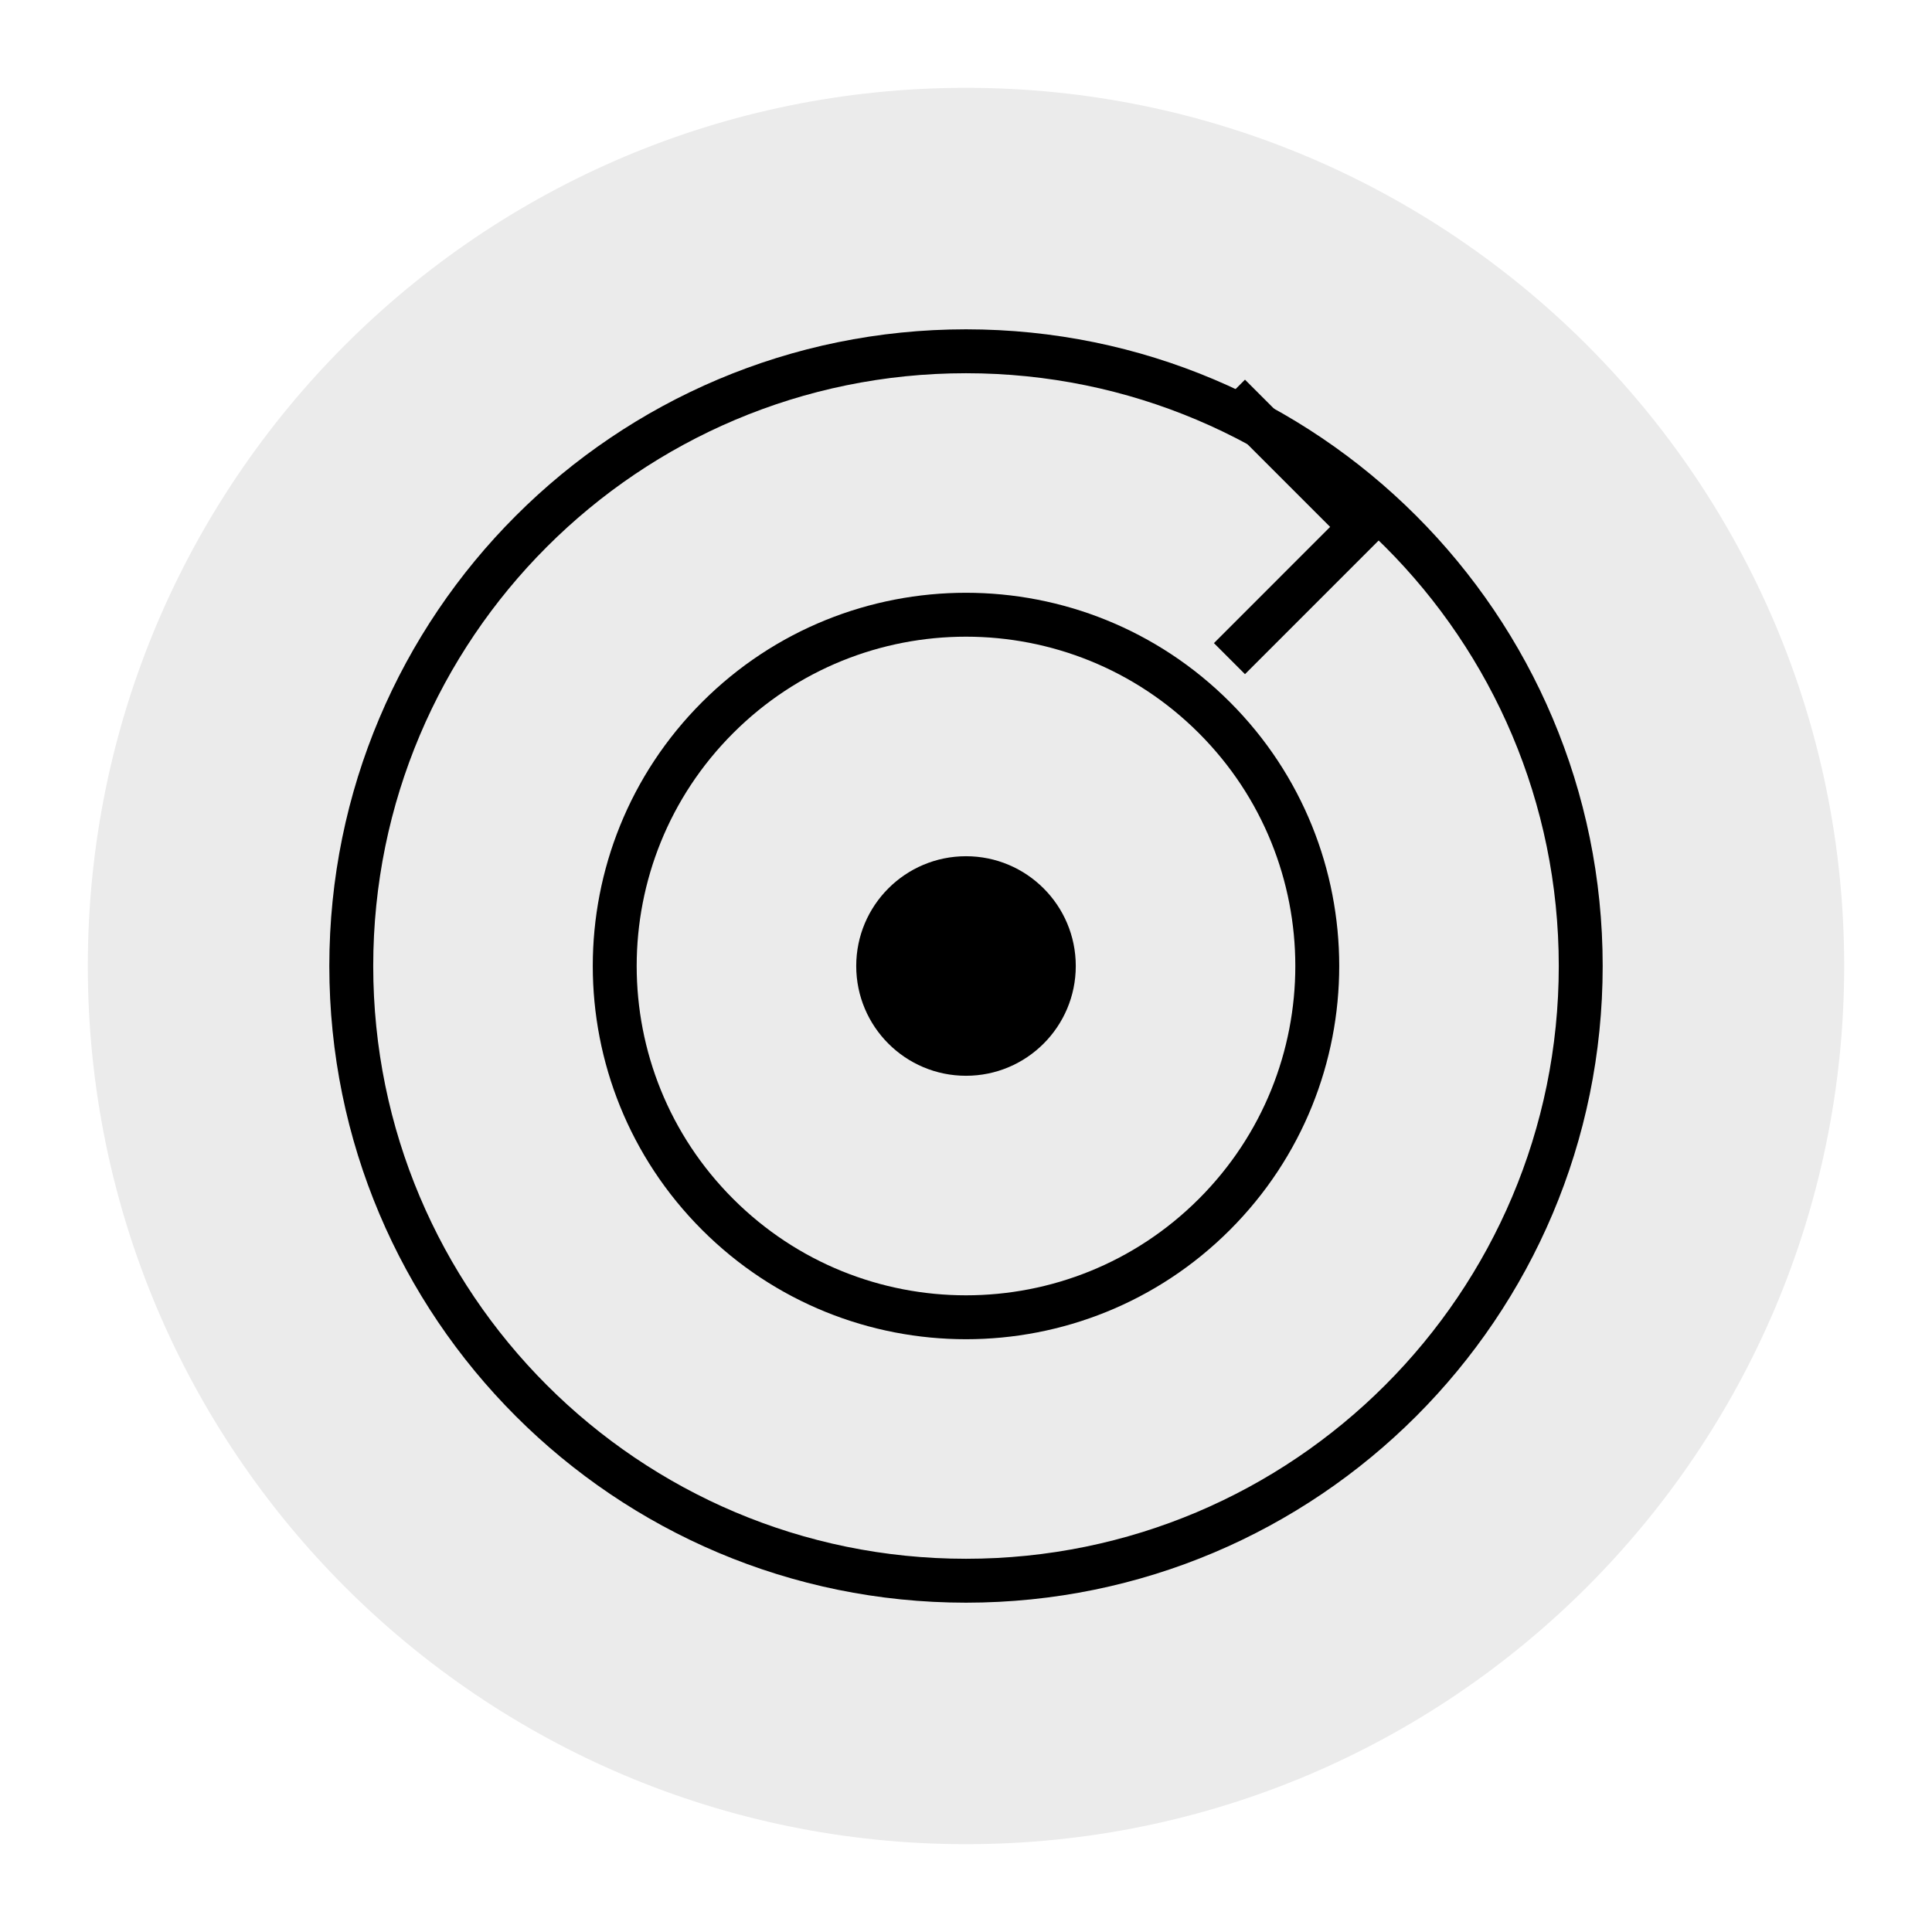
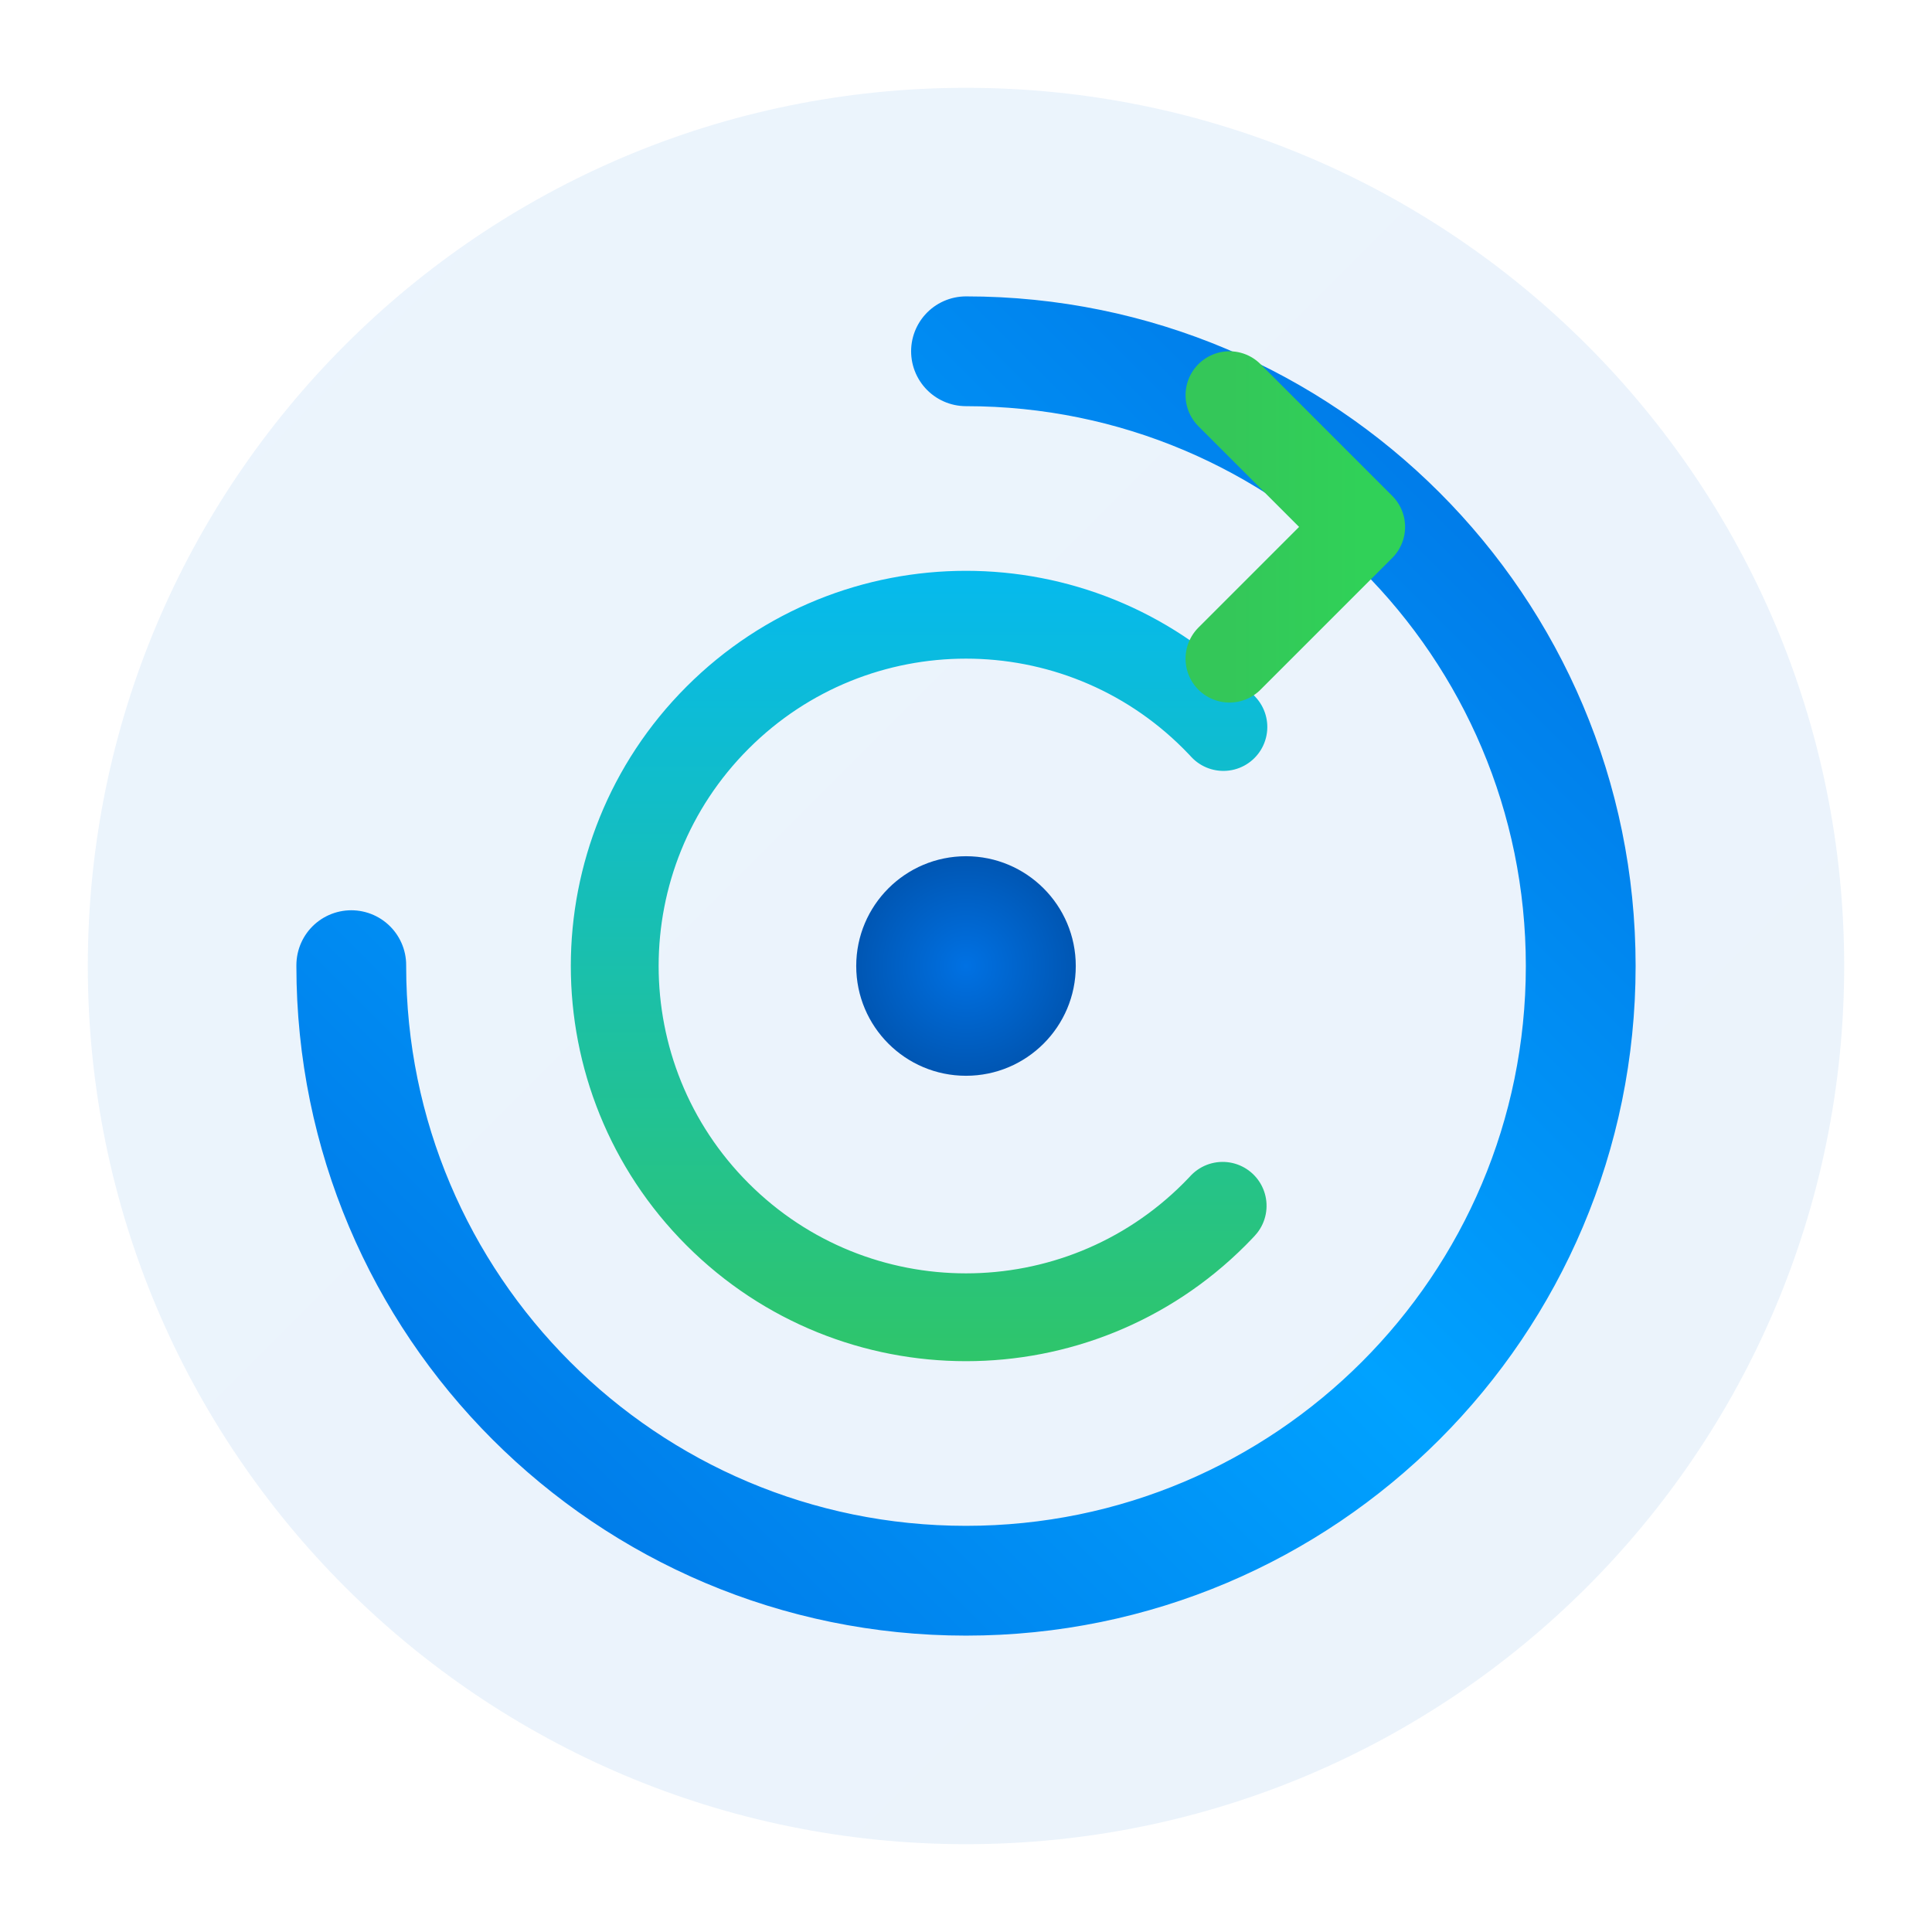
<svg xmlns="http://www.w3.org/2000/svg" viewBox="0 0 44 44" fill="none">
-   {/* Minimalist icon - circular energy flow with perfect geometry */}
  <g>
-     {/* Outer circle - subtle background */}
    <circle cx="22" cy="22" r="20" fill="url(#iconBg)" opacity="0.08" />
-     
-     {/* Main icon shape - three-quarter circle representing continuous energy flow */}
-     <circle cx="22" cy="22" r="14" stroke="url(#mainGradient)" strokeWidth="2.5" strokeLinecap="round" fill="none" strokeDasharray="66 22" strokeDashoffset="0" transform="rotate(-90 22 22)" />
-     
-     {/* Inner accent circle - represents core efficiency */}
-     <circle cx="22" cy="22" r="8" stroke="url(#innerGradient)" strokeWidth="2" strokeLinecap="round" fill="none" strokeDasharray="38 12" strokeDashoffset="0" transform="rotate(45 22 22)" />
-     
-     {/* Center dot - focal point */}
+     <circle cx="22" cy="22" r="14" stroke="url(#mainGradient)" stroke-width="2.5" stroke-linecap="round" fill="none" stroke-dasharray="66 22" stroke-dashoffset="0" transform="rotate(-90 22 22)" />
+     <circle cx="22" cy="22" r="8" stroke="url(#innerGradient)" stroke-width="2" stroke-linecap="round" fill="none" stroke-dasharray="38 12" stroke-dashoffset="0" transform="rotate(45 22 22)" />
    <circle cx="22" cy="22" r="2.5" fill="url(#centerGradient)" />
-     
-     {/* Elegant arrow indicator - subtle directional element */}
-     <path d="M 28 15 L 31 12 L 28 9" stroke="url(#accentGradient)" strokeWidth="2" strokeLinecap="round" strokeLinejoin="round" fill="none" />
+     <path d="M 28 15 L 31 12 L 28 9" stroke="url(#accentGradient)" stroke-width="2" stroke-linecap="round" stroke-linejoin="round" fill="none" />
  </g>
- 
-   {/* Gradient definitions - Premium and refined */}
  <defs>
-     {/* Icon background - soft blue */}
    <linearGradient id="iconBg" x1="0%" y1="0%" x2="100%" y2="100%">
-       <stop offset="0%" stopColor="#0071e3" />
-       <stop offset="100%" stopColor="#0066cc" />
+       <stop offset="0%" stop-color="#0071e3" />
+       <stop offset="100%" stop-color="#0066cc" />
    </linearGradient>
-     
-     {/* Main gradient - primary brand blue to vibrant cyan */}
    <linearGradient id="mainGradient" x1="0%" y1="0%" x2="100%" y2="100%">
-       <stop offset="0%" stopColor="#0071e3" />
-       <stop offset="50%" stopColor="#00a2ff" />
-       <stop offset="100%" stopColor="#0071e3" />
+       <stop offset="0%" stop-color="#0071e3" />
+       <stop offset="50%" stop-color="#00a2ff" />
+       <stop offset="100%" stop-color="#0071e3" />
    </linearGradient>
-     
-     {/* Inner gradient - blue to green transition */}
    <linearGradient id="innerGradient" x1="0%" y1="0%" x2="100%" y2="100%">
-       <stop offset="0%" stopColor="#00b8ff" />
-       <stop offset="100%" stopColor="#34c759" />
+       <stop offset="0%" stop-color="#00b8ff" />
+       <stop offset="100%" stop-color="#34c759" />
    </linearGradient>
-     
-     {/* Center gradient - bright focal point */}
    <radialGradient id="centerGradient">
-       <stop offset="0%" stopColor="#0071e3" />
-       <stop offset="100%" stopColor="#0056b3" />
+       <stop offset="0%" stop-color="#0071e3" />
+       <stop offset="100%" stop-color="#0056b3" />
    </radialGradient>
-     
-     {/* Accent gradient - green energy indicator */}
    <linearGradient id="accentGradient" x1="0%" y1="0%" x2="100%" y2="0%">
-       <stop offset="0%" stopColor="#34c759" />
-       <stop offset="100%" stopColor="#30d158" />
+       <stop offset="0%" stop-color="#34c759" />
+       <stop offset="100%" stop-color="#30d158" />
    </linearGradient>
  </defs>
</svg>
